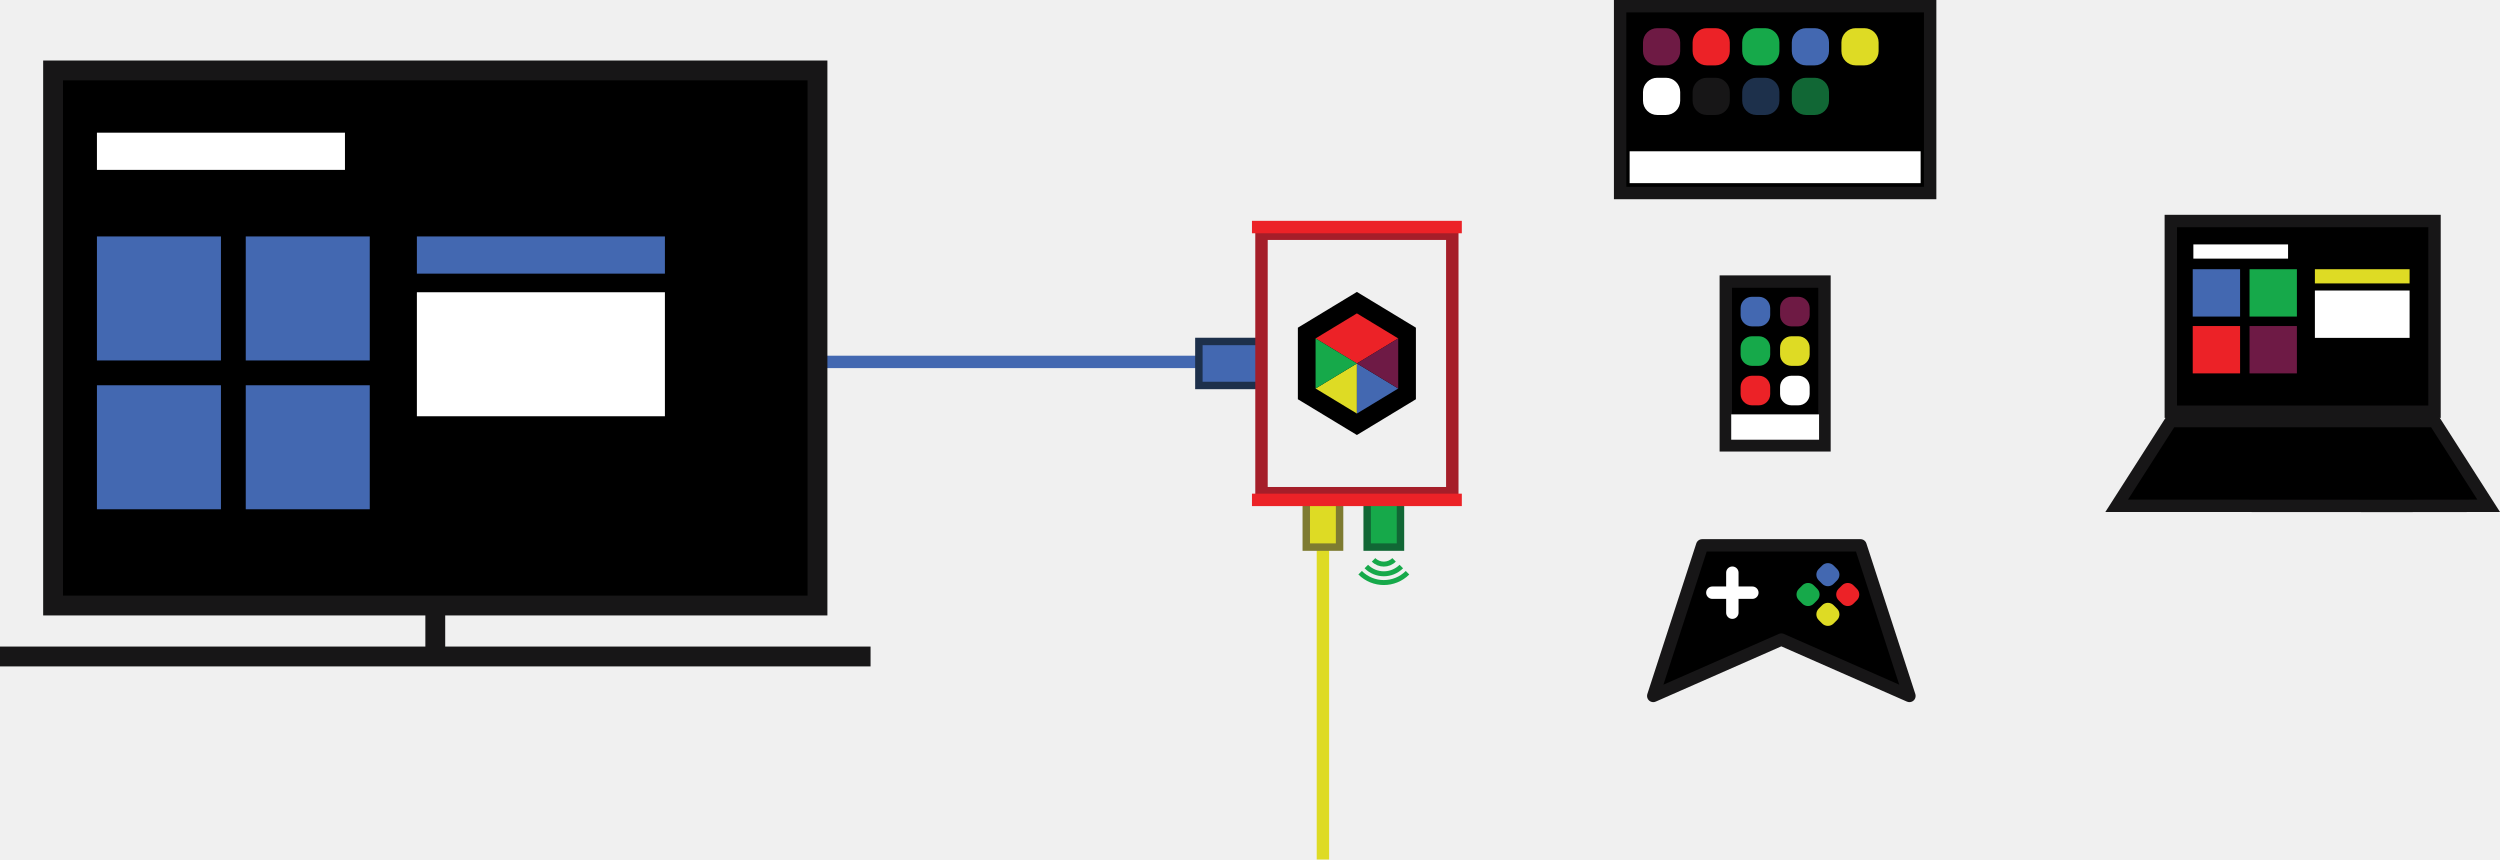
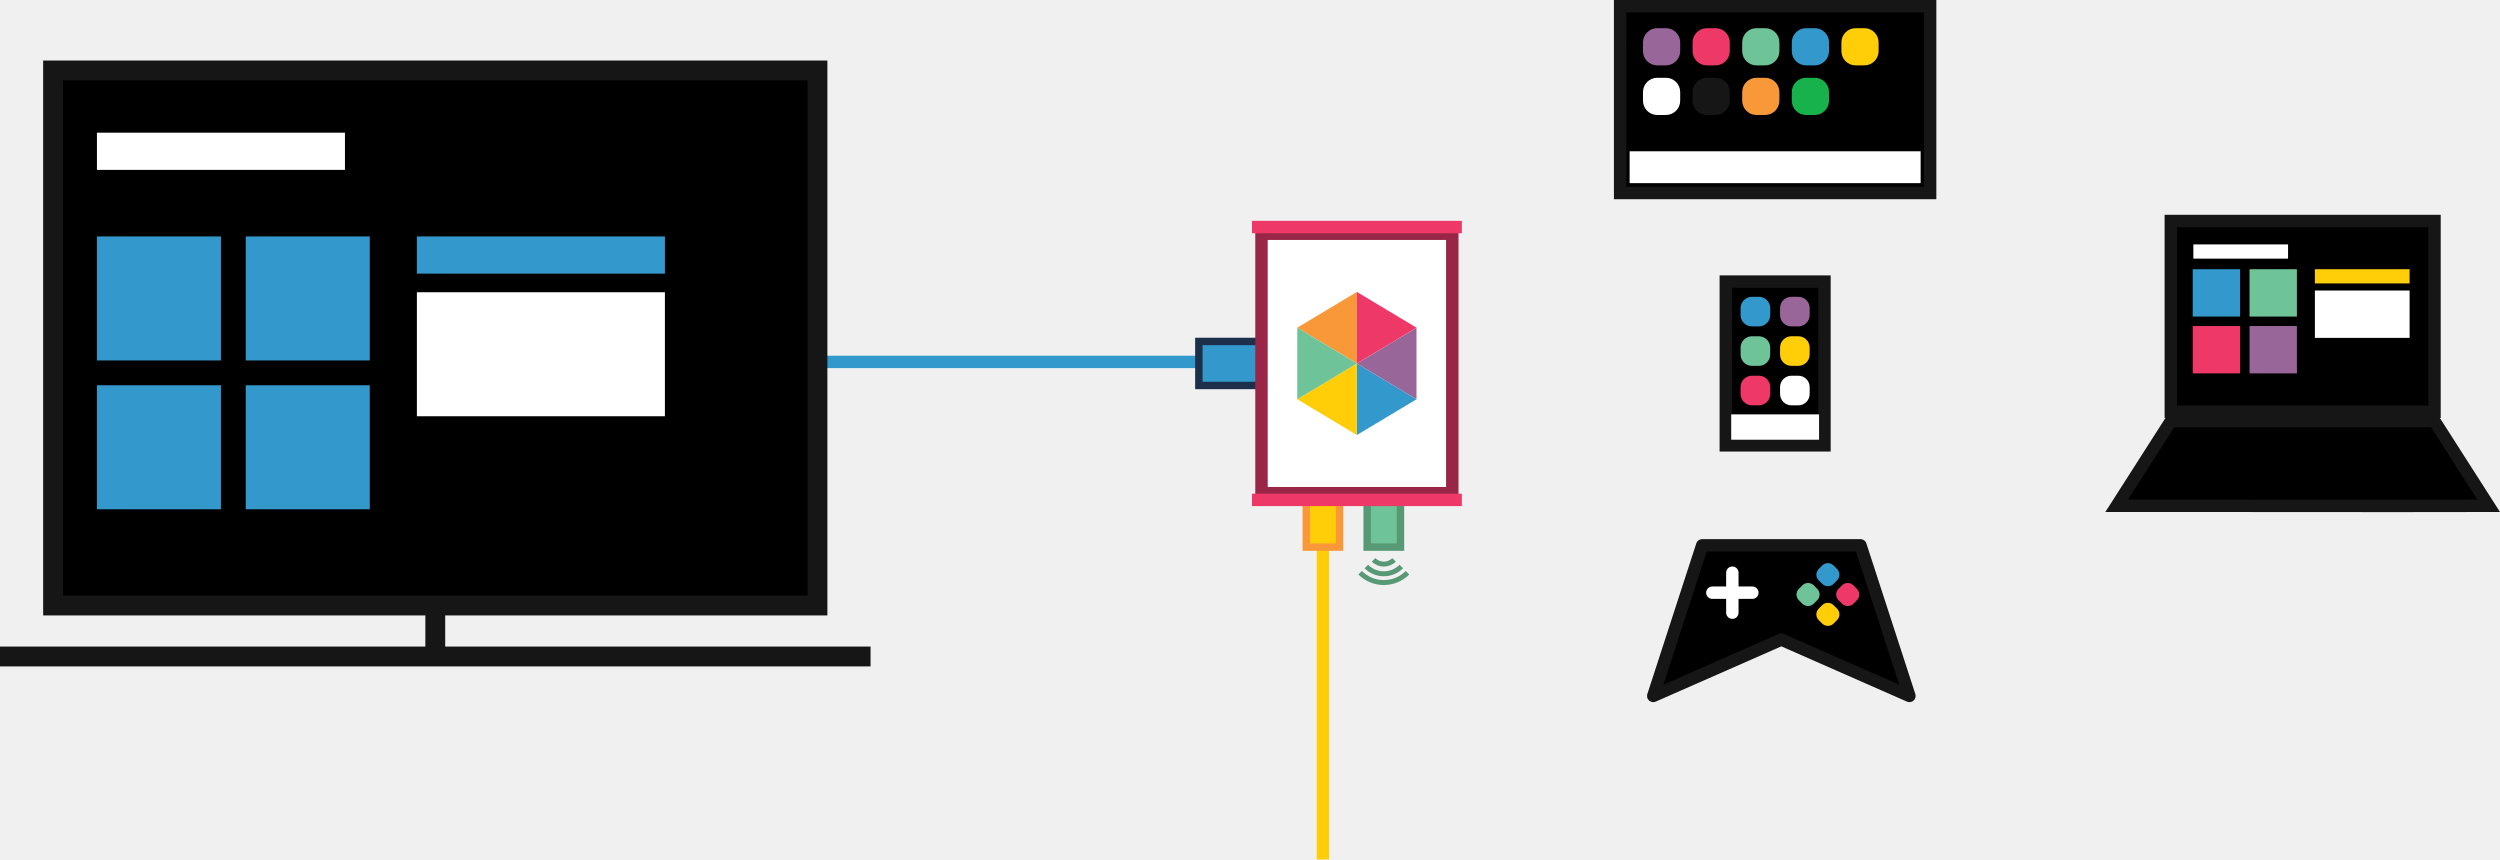
<svg xmlns="http://www.w3.org/2000/svg" version="1.1" id="Layer_1" x="0px" y="0px" width="1007.971px" height="346.545px" viewBox="-247.083 53.455 1007.971 346.545" enable-background="new -247.083 53.455 1007.971 346.545" xml:space="preserve">
+   <line fill="none" stroke="#FFCE09" stroke-width="5" stroke-miterlimit="10" x1="286.301" y1="400" x2="286.301" y2="274.814" />
  <g>
-     <path fill="none" d="M1014.617,138.988" />
+     <line fill="none" stroke="#3399CC" stroke-width="5" stroke-miterlimit="10" x1="82.511" y1="199.372" x2="236.285" y2="199.372" />
+     <rect x="236.285" y="191.128" fill="#3399CC" stroke="#1D304B" stroke-width="3" stroke-miterlimit="10" width="25.349" height="17.744" />
  </g>
+   <rect x="279.587" y="254.859" fill="#FFCE09" stroke="#F89839" stroke-width="3" stroke-miterlimit="10" width="13.429" height="19.182" />
+   <rect x="304.141" y="254.859" fill="#6EC498" stroke="#579975" stroke-width="3" stroke-miterlimit="10" width="13.428" height="19.182" />
  <g>
-     <path fill="none" d="M681.325-60.989" />
-   </g>
-   <g>
-     <path fill="none" d="M1014.618-60.989" />
-   </g>
-   <line fill="none" stroke="#DEDB24" stroke-width="5" stroke-miterlimit="10" x1="286.303" y1="400" x2="286.303" y2="274.814" />
-   <g>
-     <line fill="none" stroke="#4368B1" stroke-width="5" stroke-miterlimit="10" x1="82.514" y1="199.372" x2="236.288" y2="199.372" />
-     <rect x="236.288" y="191.128" fill="#4368B1" stroke="#1D304B" stroke-width="3" stroke-miterlimit="10" width="25.349" height="17.744" />
-   </g>
-   <rect x="279.589" y="254.859" fill="#DEDB24" stroke="#7E7B31" stroke-width="3" stroke-miterlimit="10" width="13.429" height="19.182" />
-   <rect x="304.143" y="254.859" fill="#16A94A" stroke="#116735" stroke-width="3" stroke-miterlimit="10" width="13.428" height="19.182" />
-   <g>
-     <rect x="261.538" y="147.691" fill="none" stroke="#A51E29" stroke-width="5.013" stroke-miterlimit="10" width="76.926" height="104.616" />
-     <line fill="none" stroke="#EC2227" stroke-width="5.013" stroke-miterlimit="10" x1="257.693" y1="145" x2="342.308" y2="145" />
-     <line fill="none" stroke="#EC2227" stroke-width="5.013" stroke-miterlimit="10" x1="257.693" y1="255" x2="342.308" y2="255" />
    <g>
-       <path fill="none" d="M324.635,207.113" />
+       <rect x="261.535" y="147.692" fill="#FFFFFF" stroke="#9A2647" stroke-width="5.013" stroke-miterlimit="10" width="76.928" height="104.614" />
+       <line fill="none" stroke="#EE3968" stroke-width="5.013" stroke-miterlimit="10" x1="257.69" y1="145" x2="342.307" y2="145" />
+       <line fill="none" stroke="#EE3968" stroke-width="5.013" stroke-miterlimit="10" x1="257.69" y1="254.999" x2="342.307" y2="254.999" />
    </g>
    <g>
-       <path fill="none" d="M276.565,178.271" />
-     </g>
-     <g>
-       <path fill="none" d="M276.565,207.113" />
-     </g>
-     <g>
-       <path fill="none" d="M324.635,178.271" />
-     </g>
-     <polygon points="323.797,214.424 300.001,228.846 276.202,214.424 276.202,185.575 300.001,171.153 323.797,185.575  " />
-     <g>
-       <polygon fill="#EC2227" points="300.001,200 283.343,189.903 300.001,179.807 316.658,189.903   " />
-       <polygon fill="#DEDB24" points="300.001,200 300.001,210.095 300.001,220.192 291.671,215.144 283.343,210.095 291.671,205.048       " />
-       <polygon fill="#4368B1" points="300.002,200 300.002,210.095 300.001,220.192 308.328,215.144 316.658,210.095 308.328,205.048       " />
-       <polygon fill="#16A94A" points="283.343,189.903 291.671,194.952 300.001,200 291.671,205.048 283.343,210.095 283.343,200   " />
-       <polygon fill="#6E1A45" points="316.658,189.891 308.328,194.94 300.001,199.986 308.328,205.034 316.658,210.083     316.658,199.986   " />
+       <polygon fill="#3399CC" points="299.997,200 312.02,207.213 324.035,214.424 312.018,221.635 299.997,228.847 299.997,214.424       " />
+       <polygon fill="#996699" points="324.035,185.578 312.03,192.789 299.997,200 312.018,207.213 324.035,214.424 324.035,200   " />
+       <polygon fill="#F89839" points="299.999,171.154 287.978,178.366 275.958,185.578 287.979,192.789 299.999,200 299.999,185.578       " />
+       <polygon fill="#EE3968" points="299.997,171.154 312.016,178.366 324.035,185.578 312.018,192.789 299.997,200 299.997,185.578       " />
+       <polygon fill="#FFCE09" points="299.999,200 287.978,207.213 275.958,214.424 287.979,221.635 299.999,228.847 299.999,214.424       " />
+       <polygon fill="#6EC498" points="275.96,185.578 287.978,192.789 299.997,200 287.98,207.213 275.96,214.424 275.96,200   " />
    </g>
  </g>
  <g>
    <g>
-       <path fill="none" stroke="#16A94A" stroke-width="2" stroke-miterlimit="10" d="M320.412,284.374    c-5.282,5.28-13.831,5.28-19.113,0" />
-       <path fill="none" stroke="#16A94A" stroke-width="2" stroke-miterlimit="10" d="M317.913,281.874    c-3.901,3.899-10.214,3.899-14.115,0" />
-       <path fill="none" stroke="#16A94A" stroke-width="2" stroke-miterlimit="10" d="M314.987,279.182    c-2.282,2.283-5.979,2.283-8.263,0" />
+       <path fill="none" stroke="#579975" stroke-width="2" stroke-miterlimit="10" d="M320.41,284.374c-5.282,5.28-13.831,5.28-19.113,0    " />
+       <path fill="none" stroke="#579975" stroke-width="2" stroke-miterlimit="10" d="M317.911,281.874    c-3.901,3.899-10.214,3.899-14.115,0" />
+       <path fill="none" stroke="#579975" stroke-width="2" stroke-miterlimit="10" d="M314.985,279.182    c-2.282,2.283-5.979,2.283-8.263,0" />
    </g>
  </g>
  <g>
-     <rect x="-225.681" y="81.858" stroke="#171617" stroke-width="8" stroke-miterlimit="10" width="308.195" height="215.736" />
-     <line fill="none" stroke="#171617" stroke-width="8" stroke-miterlimit="10" x1="-247.083" y1="318.142" x2="103.916" y2="318.142" />
-     <line fill="none" stroke="#171617" stroke-width="8" stroke-miterlimit="10" x1="-71.583" y1="297.597" x2="-71.583" y2="318.142" />
+     <rect x="-225.684" y="81.858" stroke="#171617" stroke-width="8" stroke-miterlimit="10" width="308.195" height="215.736" />
+     <line fill="none" stroke="#171617" stroke-width="8" stroke-miterlimit="10" x1="-247.085" y1="318.142" x2="103.914" y2="318.142" />
+     <line fill="none" stroke="#171617" stroke-width="8" stroke-miterlimit="10" x1="-71.585" y1="297.597" x2="-71.585" y2="318.142" />
  </g>
-   <rect x="-208" y="148.786" fill="#4368B1" width="50" height="50" />
-   <rect x="-148" y="148.786" fill="#4368B1" width="50" height="50" />
-   <rect x="-148" y="208.786" fill="#4368B1" width="50" height="50" />
-   <rect x="-208" y="208.786" fill="#4368B1" width="50" height="50" />
-   <rect x="-207" y="101.942" fill="none" width="95" height="19.688" />
-   <rect x="-79" y="148.786" fill="#4368B1" width="100" height="15" />
-   <rect x="-79" y="171.286" fill="#FFFFFF" width="100" height="50" />
+   <rect x="-208.002" y="148.786" fill="#3399CC" width="50" height="50" />
+   <rect x="-148.002" y="148.786" fill="#3399CC" width="50" height="50" />
+   <rect x="-148.002" y="208.786" fill="#3399CC" width="50" height="50" />
+   <rect x="-208.002" y="208.786" fill="#3399CC" width="50" height="50" />
+   <rect x="-207.002" y="101.942" fill="none" width="95" height="19.688" />
+   <rect x="-79.002" y="148.786" fill="#3399CC" width="100" height="15" />
+   <rect x="-79.002" y="171.286" fill="#FFFFFF" width="100" height="50" />
  <g>
    <g>
-       <path fill="none" d="M681.325,200" />
+       <path fill="none" d="M681.323,200" />
    </g>
    <g>
-       <rect x="628.163" y="142.563" stroke="#171617" stroke-width="5" stroke-miterlimit="10" width="106.324" height="76.895" />
-       <polygon stroke="#171617" stroke-width="5" stroke-miterlimit="10" points="643.825,257.391 606.325,257.391 628.163,223.235     734.488,223.235 756.325,257.391 718.825,257.437   " />
+       <rect x="628.161" y="142.563" stroke="#171617" stroke-width="5" stroke-miterlimit="10" width="106.324" height="76.895" />
+       <polygon stroke="#171617" stroke-width="5" stroke-miterlimit="10" points="643.823,257.391 606.323,257.391 628.161,223.235     734.486,223.235 756.323,257.391 718.823,257.437   " />
    </g>
    <g>
-       <rect x="659.909" y="162" fill="#16A94A" width="19.091" height="19.091" />
-       <rect x="637" y="162" fill="#4368B1" width="19.091" height="19.091" />
-       <rect x="659.909" y="184.909" fill="#6E1A45" width="19.091" height="19.091" />
-       <rect x="637" y="184.909" fill="#EC2227" width="19.091" height="19.091" />
-       <rect x="686.255" y="162" fill="#DEDB24" width="38.182" height="5.728" />
-       <rect x="686.255" y="170.591" fill="#FFFFFF" width="38.182" height="19.091" />
-       <rect x="637.255" y="152" fill="#FFFFFF" width="38.182" height="5.728" />
+       <rect x="659.907" y="162" fill="#6EC498" width="19.091" height="19.091" />
+       <rect x="636.998" y="162" fill="#3399CC" width="19.091" height="19.091" />
+       <rect x="659.907" y="184.909" fill="#996699" width="19.091" height="19.091" />
+       <rect x="636.998" y="184.909" fill="#EE3968" width="19.091" height="19.091" />
+       <rect x="686.253" y="162" fill="#FFCE09" width="38.182" height="5.728" />
+       <rect x="686.253" y="170.591" fill="#FFFFFF" width="38.182" height="19.091" />
+       <rect x="637.253" y="152" fill="#FFFFFF" width="38.182" height="5.728" />
    </g>
  </g>
-   <rect x="406.131" y="55.955" stroke="#171617" stroke-width="5" stroke-miterlimit="10" width="125" height="75.322" />
-   <rect x="409.964" y="114.45" fill="#FFFFFF" width="117.333" height="12.846" />
-   <path id="rect3330_3_" fill="#6E1A44" d="M424.602,79.814H421.1c-3.174,0-5.748-2.574-5.748-5.75v-3.501  c0-3.176,2.574-5.75,5.748-5.75h3.502c3.175,0,5.75,2.574,5.75,5.75v3.501C430.352,77.24,427.777,79.814,424.602,79.814z" />
-   <path id="rect3330_1_" fill="#EC2227" d="M444.602,79.814H441.1c-3.174,0-5.748-2.574-5.748-5.75v-3.501  c0-3.176,2.574-5.75,5.748-5.75h3.502c3.175,0,5.75,2.574,5.75,5.75v3.501C450.352,77.24,447.777,79.814,444.602,79.814z" />
-   <path id="rect3330_2_" fill="#16A94A" d="M464.602,79.814H461.1c-3.174,0-5.748-2.574-5.748-5.75v-3.501  c0-3.176,2.574-5.75,5.748-5.75h3.502c3.175,0,5.75,2.574,5.75,5.75v3.501C470.352,77.24,467.777,79.814,464.602,79.814z" />
-   <path id="rect3330_4_" fill="#4368B1" d="M484.602,79.814H481.1c-3.174,0-5.748-2.574-5.748-5.75v-3.501  c0-3.176,2.574-5.75,5.748-5.75h3.502c3.175,0,5.75,2.574,5.75,5.75v3.501C490.352,77.24,487.777,79.814,484.602,79.814z" />
-   <path id="rect3330_5_" fill="#DEDB24" d="M504.602,79.814H501.1c-3.174,0-5.748-2.574-5.748-5.75v-3.501  c0-3.176,2.574-5.75,5.748-5.75h3.502c3.175,0,5.75,2.574,5.75,5.75v3.501C510.352,77.24,507.777,79.814,504.602,79.814z" />
-   <path id="rect3330_7_" fill="#116735" d="M484.602,99.814H481.1c-3.174,0-5.748-2.574-5.748-5.75v-3.501  c0-3.176,2.574-5.75,5.748-5.75h3.502c3.175,0,5.75,2.574,5.75,5.75v3.501C490.352,97.24,487.777,99.814,484.602,99.814z" />
-   <path id="rect3330_8_" fill="#1D304B" d="M464.602,99.814H461.1c-3.174,0-5.748-2.574-5.748-5.75v-3.501  c0-3.176,2.574-5.75,5.748-5.75h3.502c3.175,0,5.75,2.574,5.75,5.75v3.501C470.352,97.24,467.777,99.814,464.602,99.814z" />
-   <path id="rect3330_9_" fill="#171617" d="M444.602,99.814H441.1c-3.174,0-5.748-2.574-5.748-5.75v-3.501  c0-3.176,2.574-5.75,5.748-5.75h3.502c3.175,0,5.75,2.574,5.75,5.75v3.501C450.352,97.24,447.777,99.814,444.602,99.814z" />
-   <path id="rect3330_10_" fill="#FFFFFF" d="M424.602,99.814H421.1c-3.174,0-5.748-2.574-5.748-5.75v-3.501  c0-3.176,2.574-5.75,5.748-5.75h3.502c3.175,0,5.75,2.574,5.75,5.75v3.501C430.352,97.24,427.777,99.814,424.602,99.814z" />
+   <rect x="406.129" y="55.955" stroke="#171617" stroke-width="5" stroke-miterlimit="10" width="125" height="75.322" />
+   <rect x="409.962" y="114.45" fill="#FFFFFF" width="117.333" height="12.846" />
+   <path id="rect3330_3_" fill="#996699" d="M424.6,79.814h-3.502c-3.174,0-5.748-2.574-5.748-5.75v-3.501  c0-3.176,2.574-5.75,5.748-5.75h3.502c3.175,0,5.75,2.574,5.75,5.75v3.501C430.35,77.24,427.775,79.814,424.6,79.814z" />
+   <path id="rect3330_1_" fill="#EE3968" d="M444.6,79.814h-3.502c-3.174,0-5.748-2.574-5.748-5.75v-3.501  c0-3.176,2.574-5.75,5.748-5.75h3.502c3.175,0,5.75,2.574,5.75,5.75v3.501C450.35,77.24,447.775,79.814,444.6,79.814z" />
+   <path id="rect3330_2_" fill="#6EC498" d="M464.6,79.814h-3.502c-3.174,0-5.748-2.574-5.748-5.75v-3.501  c0-3.176,2.574-5.75,5.748-5.75h3.502c3.175,0,5.75,2.574,5.75,5.75v3.501C470.35,77.24,467.775,79.814,464.6,79.814z" />
+   <path id="rect3330_4_" fill="#3399CC" d="M484.6,79.814h-3.502c-3.174,0-5.748-2.574-5.748-5.75v-3.501  c0-3.176,2.574-5.75,5.748-5.75h3.502c3.175,0,5.75,2.574,5.75,5.75v3.501C490.35,77.24,487.775,79.814,484.6,79.814z" />
+   <path id="rect3330_5_" fill="#FFCE09" d="M504.6,79.814h-3.502c-3.174,0-5.748-2.574-5.748-5.75v-3.501  c0-3.176,2.574-5.75,5.748-5.75h3.502c3.175,0,5.75,2.574,5.75,5.75v3.501C510.35,77.24,507.775,79.814,504.6,79.814z" />
+   <path id="rect3330_7_" fill="#17B24B" d="M484.6,99.814h-3.502c-3.174,0-5.748-2.574-5.748-5.75v-3.501  c0-3.176,2.574-5.75,5.748-5.75h3.502c3.175,0,5.75,2.574,5.75,5.75v3.501C490.35,97.24,487.775,99.814,484.6,99.814z" />
+   <path id="rect3330_8_" fill="#F89839" d="M464.6,99.814h-3.502c-3.174,0-5.748-2.574-5.748-5.75v-3.501  c0-3.176,2.574-5.75,5.748-5.75h3.502c3.175,0,5.75,2.574,5.75,5.75v3.501C470.35,97.24,467.775,99.814,464.6,99.814z" />
+   <path id="rect3330_9_" fill="#171617" d="M444.6,99.814h-3.502c-3.174,0-5.748-2.574-5.748-5.75v-3.501  c0-3.176,2.574-5.75,5.748-5.75h3.502c3.175,0,5.75,2.574,5.75,5.75v3.501C450.35,97.24,447.775,99.814,444.6,99.814z" />
+   <path id="rect3330_10_" fill="#FFFFFF" d="M424.6,99.814h-3.502c-3.174,0-5.748-2.574-5.748-5.75v-3.501  c0-3.176,2.574-5.75,5.748-5.75h3.502c3.175,0,5.75,2.574,5.75,5.75v3.501C430.35,97.24,427.775,99.814,424.6,99.814z" />
  <g>
-     <polygon stroke="#171617" stroke-width="5" stroke-linecap="round" stroke-linejoin="round" stroke-miterlimit="10" points="   503.046,273.337 522.772,334.045 471.13,311.325 419.489,334.045 439.214,273.337  " />
-     <path id="rect3330_19_" fill="#16A94A" d="M485.602,295.457l-1.401,1.4c-1.27,1.271-3.328,1.271-4.599,0l-1.401-1.4   c-1.27-1.271-1.271-3.33,0-4.6l1.401-1.401c1.27-1.27,3.329-1.271,4.601,0l1.399,1.399   C486.873,292.128,486.871,294.187,485.602,295.457z" />
-     <path id="rect3330_18_" fill="#4368B1" d="M493.603,287.457l-1.4,1.399c-1.271,1.27-3.329,1.271-4.6-0.001l-1.4-1.4   c-1.271-1.27-1.271-3.329-0.001-4.599l1.4-1.401c1.271-1.27,3.33-1.271,4.601,0l1.4,1.401   C494.873,284.126,494.872,286.187,493.603,287.457z" />
-     <path id="rect3330_14_" fill="#EC2227" d="M501.603,295.457l-1.4,1.4c-1.27,1.271-3.329,1.271-4.6,0l-1.4-1.4   c-1.27-1.271-1.27-3.33,0-4.6l1.4-1.4c1.271-1.271,3.33-1.271,4.601,0l1.4,1.399C502.873,292.127,502.873,294.188,501.603,295.457z   " />
-     <path id="rect3330_6_" fill="#DEDB24" d="M493.603,303.457l-1.4,1.401c-1.271,1.27-3.329,1.27-4.6,0l-1.4-1.401   c-1.271-1.27-1.271-3.329-0.001-4.599l1.401-1.401c1.27-1.27,3.329-1.27,4.6,0l1.4,1.401   C494.873,300.128,494.873,302.188,493.603,303.457z" />
-     <line fill="none" stroke="#FFFFFF" stroke-width="5" stroke-linecap="round" stroke-miterlimit="10" x1="451.38" y1="284.354" x2="451.38" y2="300.483" />
-     <line fill="none" stroke="#FFFFFF" stroke-width="5" stroke-linecap="round" stroke-miterlimit="10" x1="459.444" y1="292.419" x2="443.316" y2="292.419" />
+     <polygon stroke="#171617" stroke-width="5" stroke-linecap="round" stroke-linejoin="round" stroke-miterlimit="10" points="   503.044,273.337 522.77,334.045 471.128,311.325 419.487,334.045 439.212,273.337  " />
+     <path id="rect3330_19_" fill="#6EC498" d="M485.6,295.457l-1.401,1.4c-1.27,1.271-3.328,1.271-4.599,0l-1.401-1.4   c-1.27-1.271-1.271-3.33,0-4.6l1.401-1.401c1.27-1.27,3.329-1.271,4.601,0l1.399,1.399   C486.871,292.128,486.869,294.187,485.6,295.457z" />
+     <path id="rect3330_18_" fill="#3399CC" d="M493.601,287.457l-1.4,1.399c-1.271,1.27-3.329,1.271-4.6-0.001l-1.4-1.4   c-1.271-1.27-1.271-3.329-0.001-4.599l1.4-1.401c1.271-1.27,3.33-1.271,4.601,0l1.4,1.401   C494.871,284.126,494.87,286.187,493.601,287.457z" />
+     <path id="rect3330_14_" fill="#EE3968" d="M501.601,295.457l-1.4,1.4c-1.27,1.271-3.329,1.271-4.6,0l-1.4-1.4   c-1.27-1.271-1.27-3.33,0-4.6l1.4-1.4c1.271-1.271,3.33-1.271,4.601,0l1.4,1.399C502.871,292.127,502.871,294.188,501.601,295.457z   " />
+     <path id="rect3330_6_" fill="#FFCE09" d="M493.601,303.457l-1.4,1.401c-1.271,1.27-3.329,1.27-4.6,0l-1.4-1.401   c-1.271-1.27-1.271-3.329-0.001-4.599l1.401-1.401c1.27-1.27,3.329-1.27,4.6,0l1.4,1.401   C494.871,300.128,494.871,302.188,493.601,303.457z" />
+     <line fill="none" stroke="#FFFFFF" stroke-width="5" stroke-linecap="round" stroke-miterlimit="10" x1="451.378" y1="284.354" x2="451.378" y2="300.483" />
+     <line fill="none" stroke="#FFFFFF" stroke-width="5" stroke-linecap="round" stroke-miterlimit="10" x1="459.442" y1="292.419" x2="443.314" y2="292.419" />
  </g>
  <g>
    <g>
      <g>
-         <rect x="448.74" y="166.987" stroke="#171617" stroke-width="5" stroke-miterlimit="10" width="39.783" height="66.025" />
+         <rect x="448.738" y="166.987" stroke="#171617" stroke-width="5" stroke-miterlimit="10" width="39.783" height="66.025" />
      </g>
-       <path id="rect3330_17_" fill="#EC2227" d="M466.641,209.519v2.786c0,2.525-2.047,4.574-4.574,4.574h-2.785    c-2.527,0-4.575-2.049-4.575-4.574v-2.786c0-2.526,2.048-4.575,4.575-4.575h2.785    C464.594,204.943,466.641,206.992,466.641,209.519z" />
-       <path id="rect3330_16_" fill="#16A94A" d="M466.641,193.605v2.786c0,2.525-2.047,4.573-4.574,4.573h-2.785    c-2.527,0-4.575-2.048-4.575-4.573v-2.786c0-2.526,2.048-4.576,4.575-4.576h2.785C464.594,189.03,466.641,191.079,466.641,193.605    z" />
-       <path id="rect3330_15_" fill="#4368B1" d="M466.641,177.691v2.787c0,2.525-2.047,4.574-4.574,4.574h-2.785    c-2.527,0-4.575-2.048-4.575-4.574v-2.787c0-2.526,2.048-4.575,4.575-4.575h2.785    C464.594,173.117,466.641,175.166,466.641,177.691z" />
-       <path id="rect3330_13_" fill="#6E1A44" d="M482.555,177.691v2.787c0,2.525-2.048,4.574-4.574,4.574h-2.786    c-2.526,0-4.575-2.048-4.575-4.574v-2.787c0-2.526,2.049-4.575,4.575-4.575h2.786    C480.507,173.117,482.555,175.166,482.555,177.691z" />
-       <path id="rect3330_12_" fill="#DEDB24" d="M482.555,193.605v2.786c0,2.525-2.048,4.573-4.574,4.573h-2.786    c-2.526,0-4.575-2.048-4.575-4.573v-2.786c0-2.526,2.049-4.576,4.575-4.576h2.786C480.507,189.03,482.555,191.079,482.555,193.605    z" />
-       <path id="rect3330_11_" fill="#FFFFFF" d="M482.555,209.519v2.786c0,2.525-2.048,4.574-4.574,4.574h-2.786    c-2.526,0-4.575-2.049-4.575-4.574v-2.786c0-2.526,2.049-4.575,4.575-4.575h2.786    C480.507,204.943,482.555,206.992,482.555,209.519z" />
+       <path id="rect3330_17_" fill="#EE3968" d="M466.639,209.519v2.786c0,2.525-2.047,4.574-4.574,4.574h-2.785    c-2.527,0-4.575-2.049-4.575-4.574v-2.786c0-2.526,2.048-4.575,4.575-4.575h2.785    C464.592,204.943,466.639,206.992,466.639,209.519z" />
+       <path id="rect3330_16_" fill="#6EC498" d="M466.639,193.605v2.786c0,2.525-2.047,4.573-4.574,4.573h-2.785    c-2.527,0-4.575-2.048-4.575-4.573v-2.786c0-2.526,2.048-4.576,4.575-4.576h2.785C464.592,189.03,466.639,191.079,466.639,193.605    z" />
+       <path id="rect3330_15_" fill="#3399CC" d="M466.639,177.691v2.787c0,2.525-2.047,4.574-4.574,4.574h-2.785    c-2.527,0-4.575-2.048-4.575-4.574v-2.787c0-2.526,2.048-4.575,4.575-4.575h2.785    C464.592,173.117,466.639,175.166,466.639,177.691z" />
+       <path id="rect3330_13_" fill="#996699" d="M482.553,177.691v2.787c0,2.525-2.048,4.574-4.574,4.574h-2.786    c-2.526,0-4.575-2.048-4.575-4.574v-2.787c0-2.526,2.049-4.575,4.575-4.575h2.786    C480.505,173.117,482.553,175.166,482.553,177.691z" />
+       <path id="rect3330_12_" fill="#FFCE09" d="M482.553,193.605v2.786c0,2.525-2.048,4.573-4.574,4.573h-2.786    c-2.526,0-4.575-2.048-4.575-4.573v-2.786c0-2.526,2.049-4.576,4.575-4.576h2.786C480.505,189.03,482.553,191.079,482.553,193.605    z" />
+       <path id="rect3330_11_" fill="#FFFFFF" d="M482.553,209.519v2.786c0,2.525-2.048,4.574-4.574,4.574h-2.786    c-2.526,0-4.575-2.049-4.575-4.574v-2.786c0-2.526,2.049-4.575,4.575-4.575h2.786    C480.505,204.943,482.553,206.992,482.553,209.519z" />
    </g>
-     <rect x="450.922" y="220.523" fill="#FFFFFF" width="35.418" height="10.221" />
+     <rect x="450.92" y="220.523" fill="#FFFFFF" width="35.418" height="10.221" />
  </g>
-   <rect x="-208" y="106.95" fill="#FFFFFF" width="100" height="15" />
+   <rect x="-208.002" y="106.95" fill="#FFFFFF" width="100" height="15" />
</svg>
